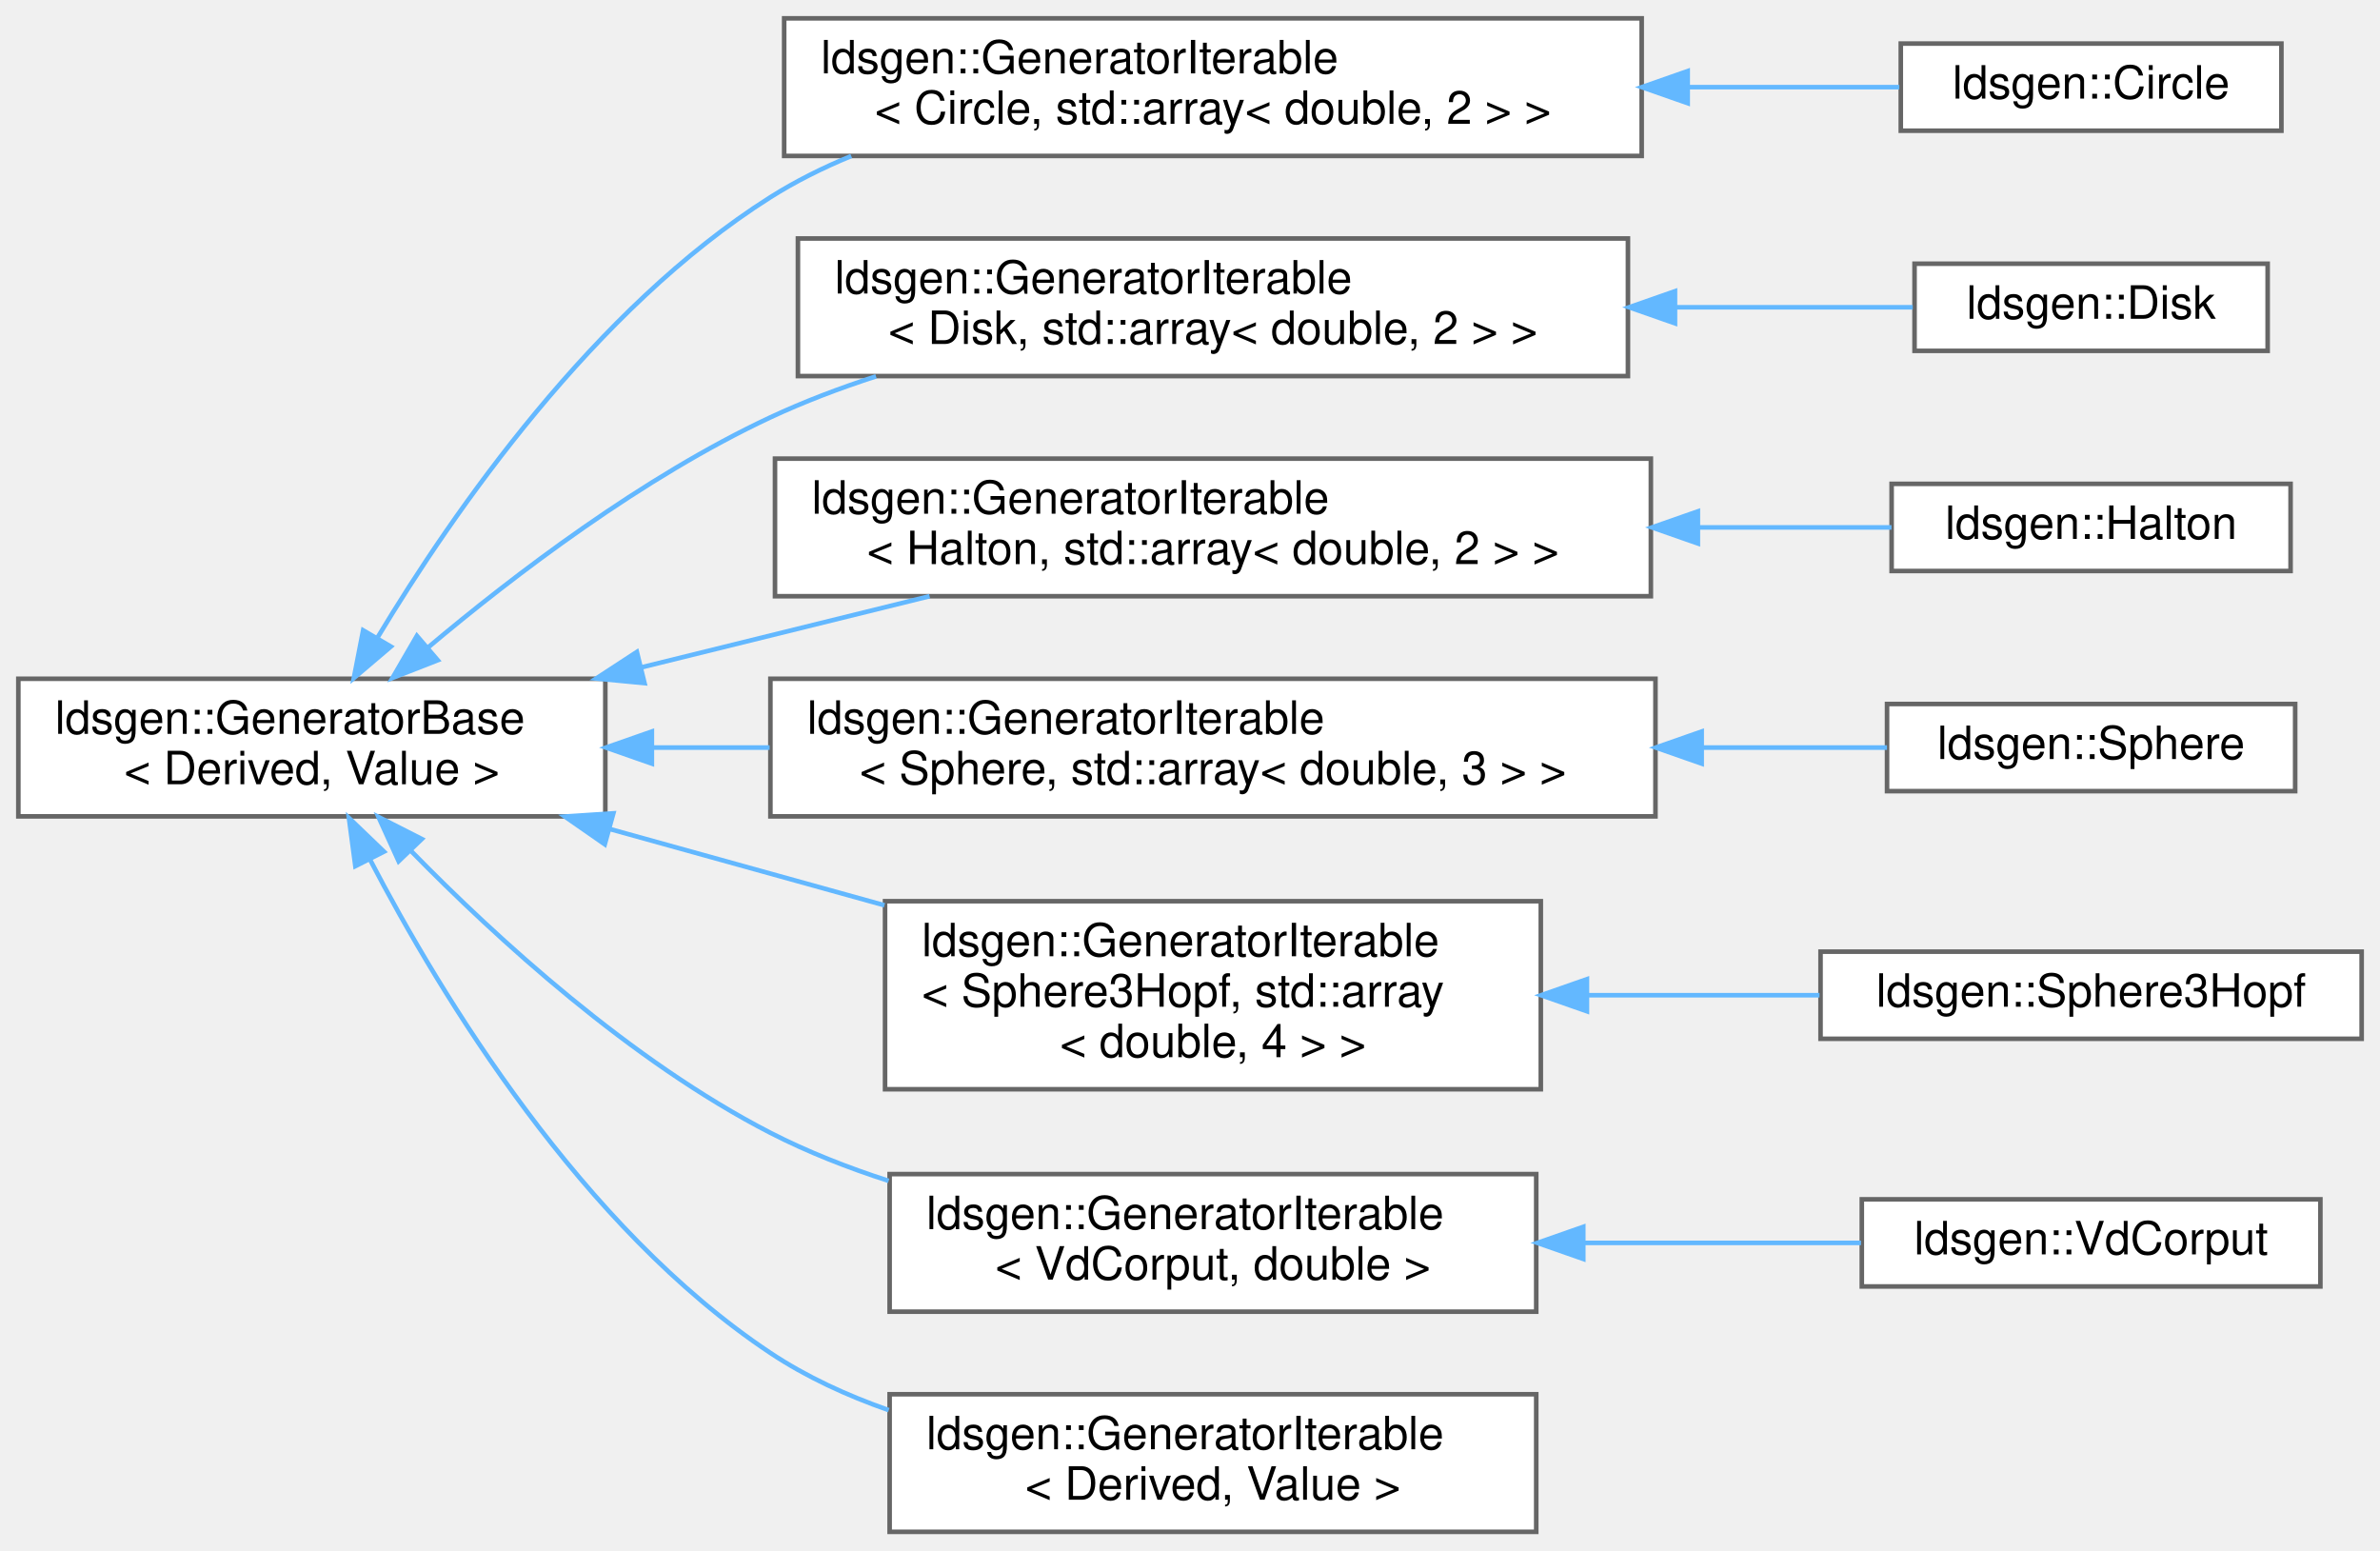
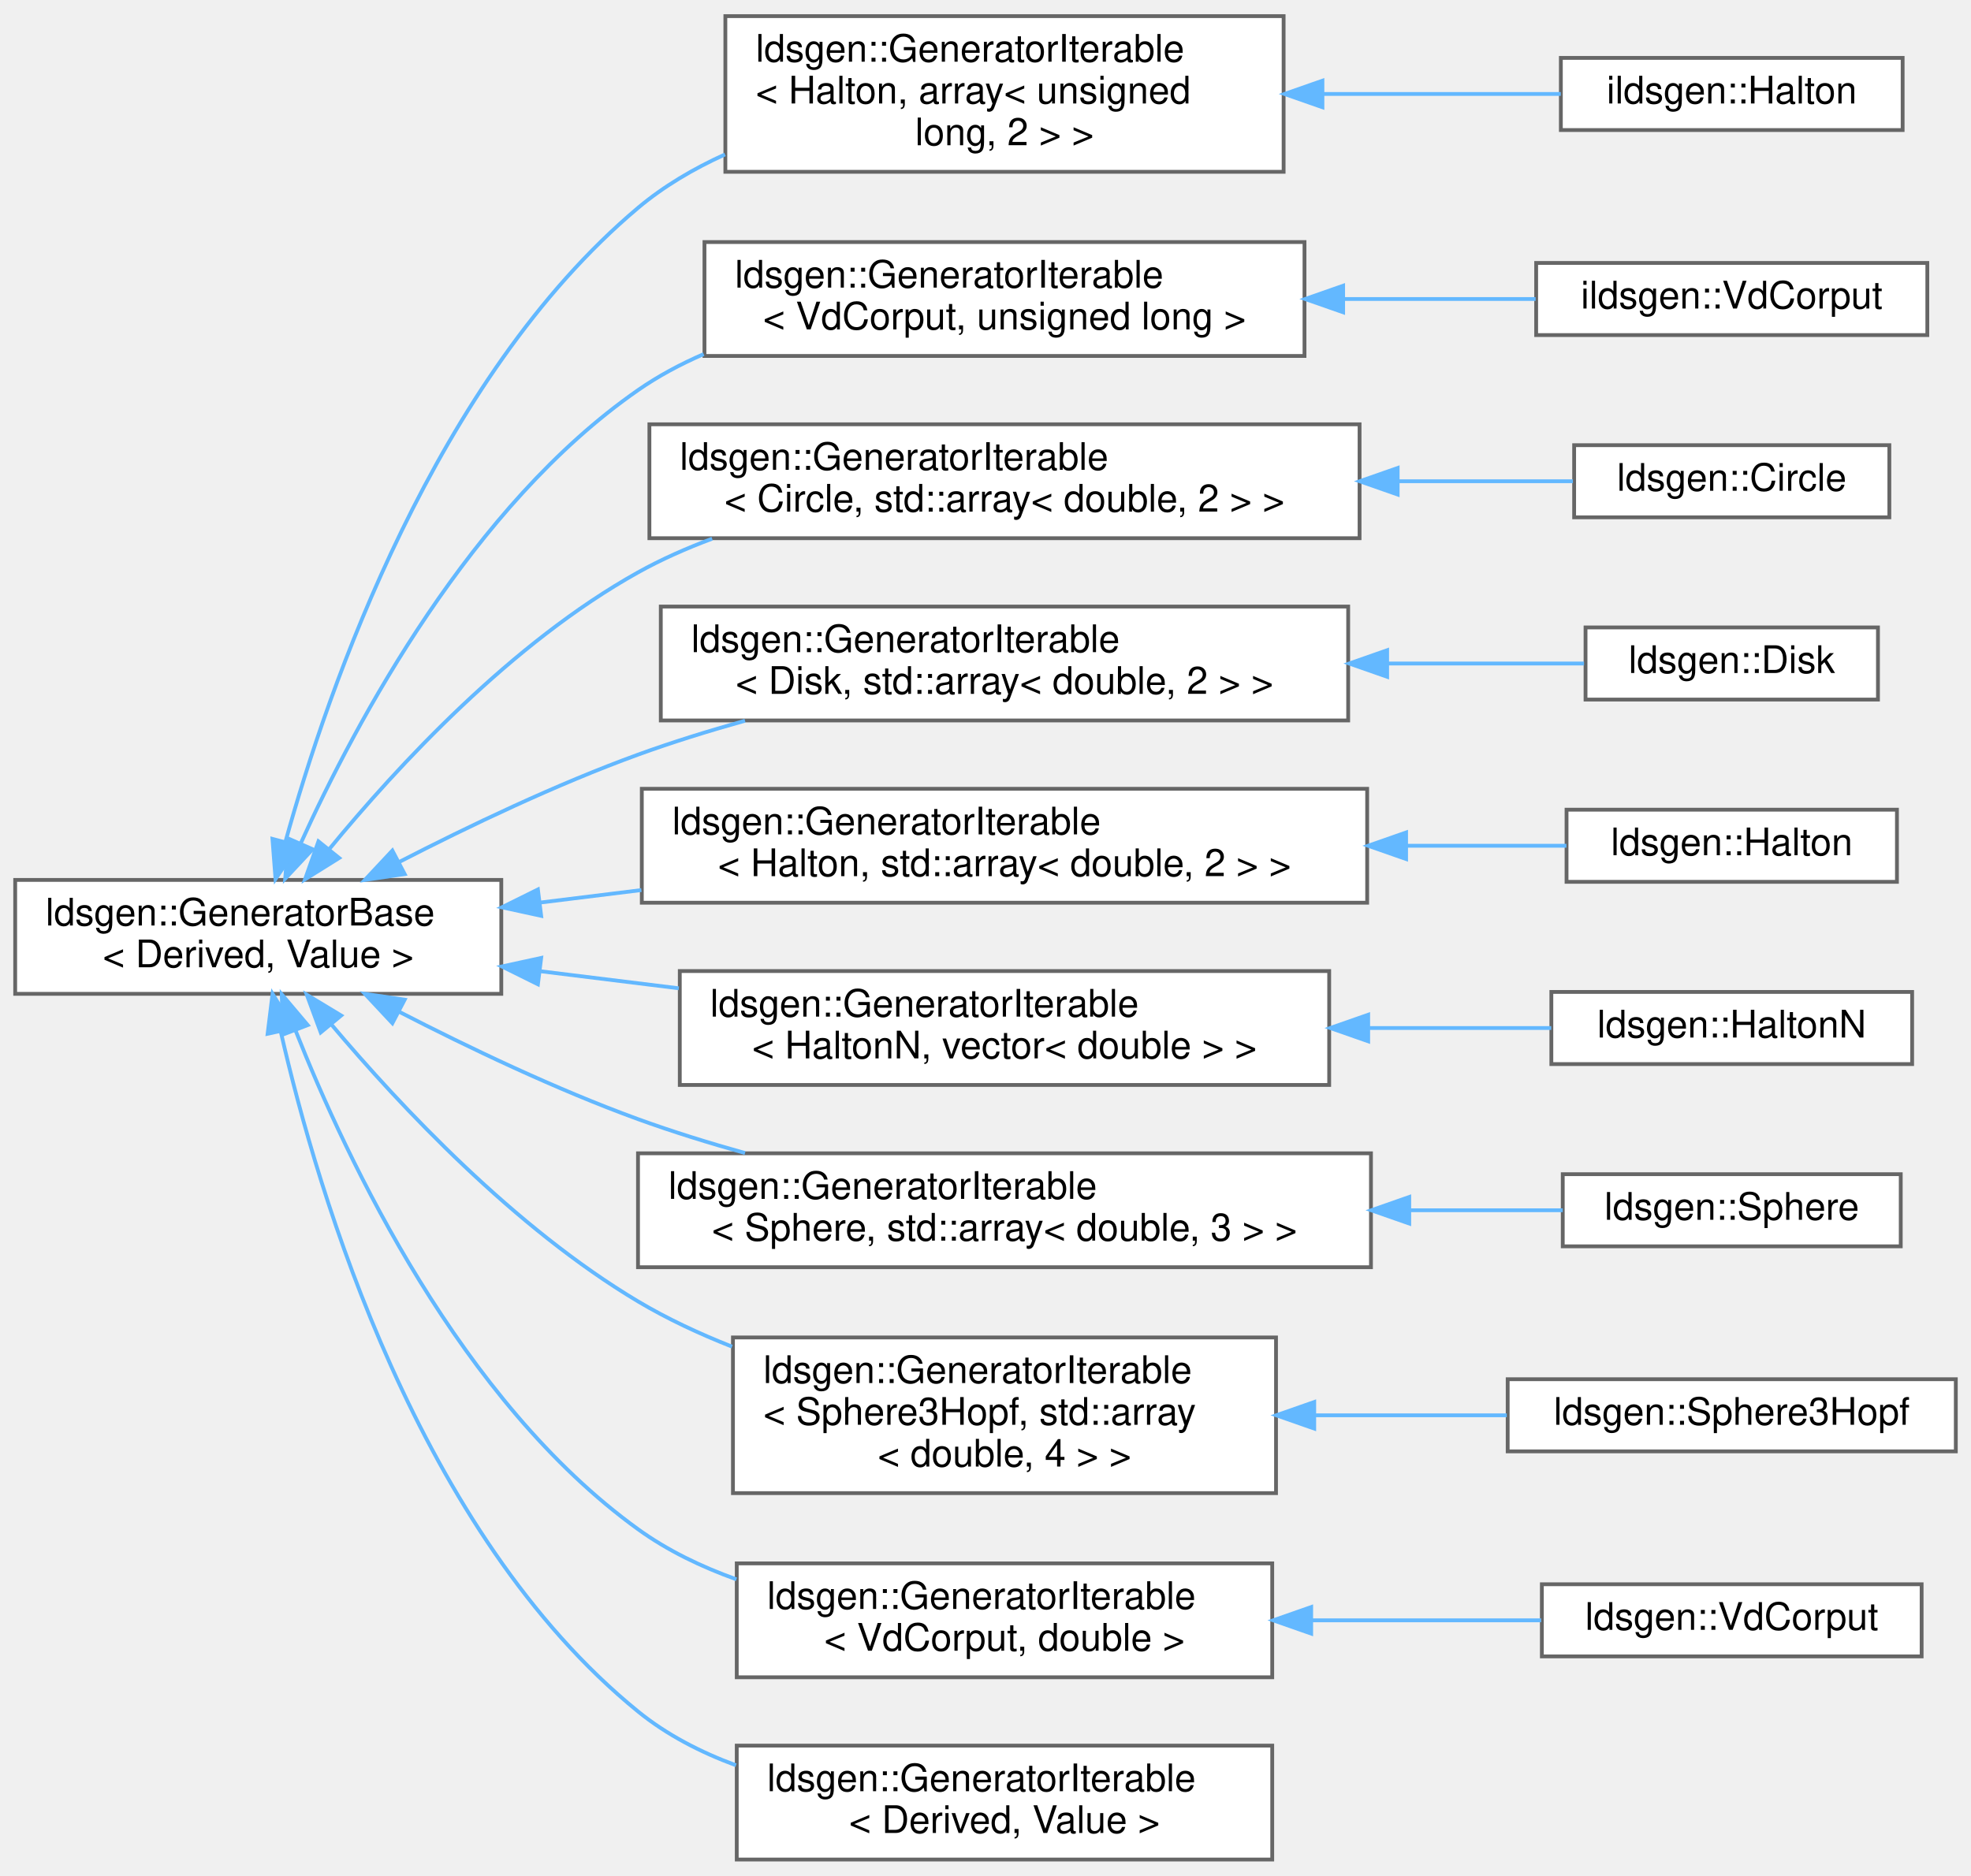
- <svg xmlns="http://www.w3.org/2000/svg" xmlns:xlink="http://www.w3.org/1999/xlink" width="519pt" height="338pt" viewBox="0.00 0.00 519.00 338.00">
-   <g id="graph0" class="graph" transform="scale(1 1) rotate(0) translate(4 334)">
+ <svg xmlns="http://www.w3.org/2000/svg" xmlns:xlink="http://www.w3.org/1999/xlink" width="519pt" height="494pt" viewBox="0.00 0.00 519.00 493.50">
+   <g id="graph0" class="graph" transform="scale(1 1) rotate(0) translate(4 489.5)">
    <g id="Node000000" class="node">
      <g id="a_Node000000">
        <a xlink:href="classldsgen_1_1GeneratorBase.html" target="_top" xlink:title="CRTP base implementing the sequence generator protocol.">
-           <polygon fill="white" stroke="#666666" points="128,-186 0,-186 0,-156 128,-156 128,-186" />
-           <text text-anchor="start" x="8" y="-174" font-family="Helvetica,sans-Serif" font-size="10.00">ldsgen::GeneratorBase</text>
-           <text text-anchor="middle" x="64" y="-163" font-family="Helvetica,sans-Serif" font-size="10.00">&lt; Derived, Value &gt;</text>
+           <polygon fill="white" stroke="#666666" points="128,-258 0,-258 0,-228 128,-228 128,-258" />
+           <text text-anchor="start" x="8" y="-246" font-family="Helvetica,sans-Serif" font-size="10.00">ldsgen::GeneratorBase</text>
+           <text text-anchor="middle" x="64" y="-235" font-family="Helvetica,sans-Serif" font-size="10.00">&lt; Derived, Value &gt;</text>
        </a>
      </g>
    </g>
    <g id="Node000001" class="node">
      <g id="a_Node000001">
        <a xlink:href="classldsgen_1_1GeneratorIterable.html" target="_top" xlink:title=" ">
-           <polygon fill="white" stroke="#666666" points="354,-330 167,-330 167,-300 354,-300 354,-330" />
-           <text text-anchor="start" x="175" y="-318" font-family="Helvetica,sans-Serif" font-size="10.00">ldsgen::GeneratorIterable</text>
-           <text text-anchor="middle" x="260.5" y="-307" font-family="Helvetica,sans-Serif" font-size="10.00">&lt; Circle, std::array&lt; double, 2 &gt; &gt;</text>
+           <polygon fill="white" stroke="#666666" points="334,-485.5 187,-485.5 187,-444.5 334,-444.5 334,-485.5" />
+           <text text-anchor="start" x="195" y="-473.5" font-family="Helvetica,sans-Serif" font-size="10.00">ldsgen::GeneratorIterable</text>
+           <text text-anchor="start" x="195" y="-462.5" font-family="Helvetica,sans-Serif" font-size="10.00">&lt; Halton, array&lt; unsigned</text>
+           <text text-anchor="middle" x="260.5" y="-451.5" font-family="Helvetica,sans-Serif" font-size="10.00"> long, 2 &gt; &gt;</text>
        </a>
      </g>
    </g>
    <g id="edge1_Node000000_Node000001" class="edge">
      <g id="a_edge1_Node000000_Node000001">
        <a xlink:title=" ">
-           <path fill="none" stroke="#63b8ff" d="M78.4,-195.11C94.93,-222.56 125.6,-266.73 164,-291 169.49,-294.47 175.46,-297.44 181.63,-299.98" />
-           <polygon fill="#63b8ff" stroke="#63b8ff" points="81.23,-193.02 73.16,-186.16 75.19,-196.56 81.23,-193.02" />
+           <path fill="none" stroke="#63b8ff" d="M71.13,-267.95C82.46,-308.83 110.55,-390.02 164,-435 170.78,-440.71 178.65,-445.33 186.91,-449.08" />
+           <polygon fill="#63b8ff" stroke="#63b8ff" points="74.5,-267.01 68.55,-258.24 67.74,-268.81 74.5,-267.01" />
        </a>
      </g>
    </g>
    <g id="Node000003" class="node">
      <g id="a_Node000003">
        <a xlink:href="classldsgen_1_1GeneratorIterable.html" target="_top" xlink:title=" ">
-           <polygon fill="white" stroke="#666666" points="351,-282 170,-282 170,-252 351,-252 351,-282" />
-           <text text-anchor="start" x="178" y="-270" font-family="Helvetica,sans-Serif" font-size="10.00">ldsgen::GeneratorIterable</text>
-           <text text-anchor="middle" x="260.5" y="-259" font-family="Helvetica,sans-Serif" font-size="10.00">&lt; Disk, std::array&lt; double, 2 &gt; &gt;</text>
+           <polygon fill="white" stroke="#666666" points="339.5,-426 181.5,-426 181.5,-396 339.5,-396 339.5,-426" />
+           <text text-anchor="start" x="189.5" y="-414" font-family="Helvetica,sans-Serif" font-size="10.00">ldsgen::GeneratorIterable</text>
+           <text text-anchor="middle" x="260.5" y="-403" font-family="Helvetica,sans-Serif" font-size="10.00">&lt; VdCorput, unsigned long &gt;</text>
        </a>
      </g>
    </g>
    <g id="edge3_Node000000_Node000003" class="edge">
      <g id="a_edge3_Node000000_Node000003">
        <a xlink:title=" ">
-           <path fill="none" stroke="#63b8ff" d="M89.2,-192.71C108.27,-208.76 136.21,-230 164,-243 171.28,-246.4 179.1,-249.37 187.03,-251.94" />
-           <polygon fill="#63b8ff" stroke="#63b8ff" points="91.46,-190.05 81.59,-186.19 86.91,-195.36 91.46,-190.05" />
+           <path fill="none" stroke="#63b8ff" d="M75.16,-267.57C89.87,-300.01 120.2,-356.56 164,-387 169.33,-390.71 175.19,-393.84 181.29,-396.49" />
+           <polygon fill="#63b8ff" stroke="#63b8ff" points="78.33,-266.08 71.1,-258.34 71.92,-268.9 78.33,-266.08" />
        </a>
      </g>
    </g>
    <g id="Node000005" class="node">
      <g id="a_Node000005">
        <a xlink:href="classldsgen_1_1GeneratorIterable.html" target="_top" xlink:title=" ">
-           <polygon fill="white" stroke="#666666" points="356,-234 165,-234 165,-204 356,-204 356,-234" />
-           <text text-anchor="start" x="173" y="-222" font-family="Helvetica,sans-Serif" font-size="10.00">ldsgen::GeneratorIterable</text>
-           <text text-anchor="middle" x="260.5" y="-211" font-family="Helvetica,sans-Serif" font-size="10.00">&lt; Halton, std::array&lt; double, 2 &gt; &gt;</text>
+           <polygon fill="white" stroke="#666666" points="354,-378 167,-378 167,-348 354,-348 354,-378" />
+           <text text-anchor="start" x="175" y="-366" font-family="Helvetica,sans-Serif" font-size="10.00">ldsgen::GeneratorIterable</text>
+           <text text-anchor="middle" x="260.5" y="-355" font-family="Helvetica,sans-Serif" font-size="10.00">&lt; Circle, std::array&lt; double, 2 &gt; &gt;</text>
        </a>
      </g>
    </g>
    <g id="edge5_Node000000_Node000005" class="edge">
      <g id="a_edge5_Node000000_Node000005">
        <a xlink:title=" ">
-           <path fill="none" stroke="#63b8ff" d="M135.96,-188.51C156.53,-193.59 178.81,-199.09 198.71,-204" />
-           <polygon fill="#63b8ff" stroke="#63b8ff" points="136.55,-185.05 126.01,-186.06 134.88,-191.85 136.55,-185.05" />
+           <path fill="none" stroke="#63b8ff" d="M82.64,-266.04C100.71,-288.05 130.8,-320.51 164,-339 170.12,-342.41 176.74,-345.34 183.52,-347.87" />
+           <polygon fill="#63b8ff" stroke="#63b8ff" points="85.31,-263.78 76.32,-258.17 79.85,-268.16 85.31,-263.78" />
        </a>
      </g>
    </g>
    <g id="Node000007" class="node">
      <g id="a_Node000007">
+         <a xlink:href="classldsgen_1_1GeneratorIterable.html" target="_top" xlink:title=" ">
+           <polygon fill="white" stroke="#666666" points="351,-330 170,-330 170,-300 351,-300 351,-330" />
+           <text text-anchor="start" x="178" y="-318" font-family="Helvetica,sans-Serif" font-size="10.00">ldsgen::GeneratorIterable</text>
+           <text text-anchor="middle" x="260.5" y="-307" font-family="Helvetica,sans-Serif" font-size="10.00">&lt; Disk, std::array&lt; double, 2 &gt; &gt;</text>
+         </a>
+       </g>
+     </g>
+     <g id="edge7_Node000000_Node000007" class="edge">
+       <g id="a_edge7_Node000000_Node000007">
+         <a xlink:title=" ">
+           <path fill="none" stroke="#63b8ff" d="M101,-262.67C119.45,-272.17 142.5,-283.18 164,-291 173,-294.27 182.63,-297.26 192.18,-299.93" />
+           <polygon fill="#63b8ff" stroke="#63b8ff" points="102.56,-259.54 92.08,-258 99.32,-265.74 102.56,-259.54" />
+         </a>
+       </g>
+     </g>
+     <g id="Node000009" class="node">
+       <g id="a_Node000009">
+         <a xlink:href="classldsgen_1_1GeneratorIterable.html" target="_top" xlink:title=" ">
+           <polygon fill="white" stroke="#666666" points="356,-282 165,-282 165,-252 356,-252 356,-282" />
+           <text text-anchor="start" x="173" y="-270" font-family="Helvetica,sans-Serif" font-size="10.00">ldsgen::GeneratorIterable</text>
+           <text text-anchor="middle" x="260.5" y="-259" font-family="Helvetica,sans-Serif" font-size="10.00">&lt; Halton, std::array&lt; double, 2 &gt; &gt;</text>
+         </a>
+       </g>
+     </g>
+     <g id="edge9_Node000000_Node000009" class="edge">
+       <g id="a_edge9_Node000000_Node000009">
+         <a xlink:title=" ">
+           <path fill="none" stroke="#63b8ff" d="M138.23,-252.04C146.94,-253.11 155.93,-254.22 164.89,-255.33" />
+           <polygon fill="#63b8ff" stroke="#63b8ff" points="138.5,-248.54 128.15,-250.79 137.64,-255.49 138.5,-248.54" />
+         </a>
+       </g>
+     </g>
+     <g id="Node000011" class="node">
+       <g id="a_Node000011">
+         <a xlink:href="classldsgen_1_1GeneratorIterable.html" target="_top" xlink:title=" ">
+           <polygon fill="white" stroke="#666666" points="346,-234 175,-234 175,-204 346,-204 346,-234" />
+           <text text-anchor="start" x="183" y="-222" font-family="Helvetica,sans-Serif" font-size="10.00">ldsgen::GeneratorIterable</text>
+           <text text-anchor="middle" x="260.5" y="-211" font-family="Helvetica,sans-Serif" font-size="10.00">&lt; HaltonN, vector&lt; double &gt; &gt;</text>
+         </a>
+       </g>
+     </g>
+     <g id="edge11_Node000000_Node000011" class="edge">
+       <g id="a_edge11_Node000000_Node000011">
+         <a xlink:title=" ">
+           <path fill="none" stroke="#63b8ff" d="M138.42,-233.94C150.28,-232.48 162.64,-230.95 174.74,-229.46" />
+           <polygon fill="#63b8ff" stroke="#63b8ff" points="137.64,-230.51 128.15,-235.21 138.5,-237.46 137.64,-230.51" />
+         </a>
+       </g>
+     </g>
+     <g id="Node000013" class="node">
+       <g id="a_Node000013">
        <a xlink:href="classldsgen_1_1GeneratorIterable.html" target="_top" xlink:title=" ">
          <polygon fill="white" stroke="#666666" points="357,-186 164,-186 164,-156 357,-156 357,-186" />
          <text text-anchor="start" x="172" y="-174" font-family="Helvetica,sans-Serif" font-size="10.00">ldsgen::GeneratorIterable</text>
          <text text-anchor="middle" x="260.5" y="-163" font-family="Helvetica,sans-Serif" font-size="10.00">&lt; Sphere, std::array&lt; double, 3 &gt; &gt;</text>
        </a>
      </g>
    </g>
-     <g id="edge7_Node000000_Node000007" class="edge">
-       <g id="a_edge7_Node000000_Node000007">
-         <a xlink:title=" ">
-           <path fill="none" stroke="#63b8ff" d="M138.22,-171C146.59,-171 155.22,-171 163.83,-171" />
-           <polygon fill="#63b8ff" stroke="#63b8ff" points="138.15,-167.5 128.15,-171 138.15,-174.5 138.15,-167.5" />
-         </a>
-       </g>
-     </g>
-     <g id="Node000009" class="node">
-       <g id="a_Node000009">
+     <g id="edge13_Node000000_Node000013" class="edge">
+       <g id="a_edge13_Node000000_Node000013">
+         <a xlink:title=" ">
+           <path fill="none" stroke="#63b8ff" d="M101,-223.33C119.45,-213.83 142.5,-202.82 164,-195 173,-191.73 182.63,-188.74 192.18,-186.07" />
+           <polygon fill="#63b8ff" stroke="#63b8ff" points="99.32,-220.26 92.08,-228 102.56,-226.46 99.32,-220.26" />
+         </a>
+       </g>
+     </g>
+     <g id="Node000015" class="node">
+       <g id="a_Node000015">
        <a xlink:href="classldsgen_1_1GeneratorIterable.html" target="_top" xlink:title=" ">
          <polygon fill="white" stroke="#666666" points="332,-137.5 189,-137.5 189,-96.5 332,-96.5 332,-137.5" />
          <text text-anchor="start" x="197" y="-125.5" font-family="Helvetica,sans-Serif" font-size="10.00">ldsgen::GeneratorIterable</text>
          <text text-anchor="start" x="197" y="-114.5" font-family="Helvetica,sans-Serif" font-size="10.00">&lt; Sphere3Hopf, std::array</text>
          <text text-anchor="middle" x="260.5" y="-103.5" font-family="Helvetica,sans-Serif" font-size="10.00">&lt; double, 4 &gt; &gt;</text>
        </a>
      </g>
    </g>
-     <g id="edge9_Node000000_Node000009" class="edge">
-       <g id="a_edge9_Node000000_Node000009">
-         <a xlink:title=" ">
-           <path fill="none" stroke="#63b8ff" d="M129.01,-153.23C148.17,-147.91 169.3,-142.04 188.87,-136.61" />
-           <polygon fill="#63b8ff" stroke="#63b8ff" points="127.88,-149.91 119.18,-155.96 129.75,-156.66 127.88,-149.91" />
-         </a>
-       </g>
-     </g>
-     <g id="Node000011" class="node">
-       <g id="a_Node000011">
+     <g id="edge15_Node000000_Node000015" class="edge">
+       <g id="a_edge15_Node000000_Node000015">
+         <a xlink:title=" ">
+           <path fill="none" stroke="#63b8ff" d="M83.19,-220.01C101.47,-198.32 131.53,-166.34 164,-147 171.69,-142.42 180.15,-138.47 188.76,-135.08" />
+           <polygon fill="#63b8ff" stroke="#63b8ff" points="80.45,-217.83 76.77,-227.77 85.84,-222.29 80.45,-217.83" />
+         </a>
+       </g>
+     </g>
+     <g id="Node000017" class="node">
+       <g id="a_Node000017">
        <a xlink:href="classldsgen_1_1GeneratorIterable.html" target="_top" xlink:title=" ">
          <polygon fill="white" stroke="#666666" points="331,-78 190,-78 190,-48 331,-48 331,-78" />
          <text text-anchor="start" x="198" y="-66" font-family="Helvetica,sans-Serif" font-size="10.00">ldsgen::GeneratorIterable</text>
          <text text-anchor="middle" x="260.5" y="-55" font-family="Helvetica,sans-Serif" font-size="10.00">&lt; VdCorput, double &gt;</text>
        </a>
      </g>
    </g>
-     <g id="edge11_Node000000_Node000011" class="edge">
-       <g id="a_edge11_Node000000_Node000011">
-         <a xlink:title=" ">
-           <path fill="none" stroke="#63b8ff" d="M85.64,-148.45C104.32,-129.36 133.52,-102.67 164,-87 172.06,-82.86 180.87,-79.4 189.79,-76.52" />
-           <polygon fill="#63b8ff" stroke="#63b8ff" points="82.93,-146.22 78.54,-155.86 87.98,-151.06 82.93,-146.22" />
-         </a>
-       </g>
-     </g>
-     <g id="Node000013" class="node">
-       <g id="a_Node000013">
+     <g id="edge17_Node000000_Node000017" class="edge">
+       <g id="a_edge17_Node000000_Node000017">
+         <a xlink:title=" ">
+           <path fill="none" stroke="#63b8ff" d="M73.78,-218.45C87.5,-183.71 117.38,-120.69 164,-87 171.76,-81.39 180.69,-77.09 189.92,-73.79" />
+           <polygon fill="#63b8ff" stroke="#63b8ff" points="70.49,-217.27 70.19,-227.86 77.03,-219.77 70.49,-217.27" />
+         </a>
+       </g>
+     </g>
+     <g id="Node000019" class="node">
+       <g id="a_Node000019">
        <a xlink:href="classldsgen_1_1GeneratorIterable.html" target="_top" xlink:title="CRTP mixin adding STL iterator support to a GeneratorBase.">
          <polygon fill="white" stroke="#666666" points="331,-30 190,-30 190,0 331,0 331,-30" />
          <text text-anchor="start" x="198" y="-18" font-family="Helvetica,sans-Serif" font-size="10.00">ldsgen::GeneratorIterable</text>
          <text text-anchor="middle" x="260.5" y="-7" font-family="Helvetica,sans-Serif" font-size="10.00">&lt; Derived, Value &gt;</text>
        </a>
      </g>
    </g>
-     <g id="edge13_Node000000_Node000013" class="edge">
-       <g id="a_edge13_Node000000_Node000013">
-         <a xlink:title=" ">
-           <path fill="none" stroke="#63b8ff" d="M76.63,-146.68C92.26,-116.69 122.89,-66.33 164,-39 171.83,-33.79 180.7,-29.72 189.81,-26.53" />
-           <polygon fill="#63b8ff" stroke="#63b8ff" points="73.49,-145.15 72.09,-155.65 79.73,-148.31 73.49,-145.15" />
+     <g id="edge19_Node000000_Node000019" class="edge">
+       <g id="a_edge19_Node000000_Node000019">
+         <a xlink:title=" ">
+           <path fill="none" stroke="#63b8ff" d="M69.93,-218.03C79.82,-174.74 106.27,-85.93 164,-39 171.56,-32.85 180.49,-28.25 189.8,-24.82" />
+           <polygon fill="#63b8ff" stroke="#63b8ff" points="66.47,-217.48 67.77,-228 73.31,-218.97 66.47,-217.48" />
        </a>
      </g>
    </g>
    <g id="Node000002" class="node">
      <g id="a_Node000002">
-         <a xlink:href="classldsgen_1_1Circle.html" target="_top" xlink:title="Circle sequence generator.">
-           <polygon fill="white" stroke="#666666" points="493.5,-324.5 410.5,-324.5 410.5,-305.5 493.5,-305.5 493.5,-324.5" />
-           <text text-anchor="middle" x="452" y="-312.5" font-family="Helvetica,sans-Serif" font-size="10.00">ldsgen::Circle</text>
+         <a xlink:href="classildsgen_1_1Halton.html" target="_top" xlink:title="Halton sequence generator.">
+           <polygon fill="white" stroke="#666666" points="497,-474.5 407,-474.5 407,-455.5 497,-455.5 497,-474.5" />
+           <text text-anchor="middle" x="452" y="-462.5" font-family="Helvetica,sans-Serif" font-size="10.00">ildsgen::Halton</text>
        </a>
      </g>
    </g>
    <g id="edge2_Node000001_Node000002" class="edge">
      <g id="a_edge2_Node000001_Node000002">
        <a xlink:title=" ">
-           <path fill="none" stroke="#63b8ff" d="M364.2,-315C380.49,-315 396.46,-315 410.18,-315" />
-           <polygon fill="#63b8ff" stroke="#63b8ff" points="364.03,-311.5 354.03,-315 364.03,-318.5 364.03,-311.5" />
+           <path fill="none" stroke="#63b8ff" d="M344.38,-465C365.94,-465 388.32,-465 406.98,-465" />
+           <polygon fill="#63b8ff" stroke="#63b8ff" points="344.22,-461.5 334.22,-465 344.22,-468.5 344.22,-461.5" />
        </a>
      </g>
    </g>
    <g id="Node000004" class="node">
      <g id="a_Node000004">
-         <a xlink:href="classldsgen_1_1Disk.html" target="_top" xlink:title="Disk sequence generator.">
-           <polygon fill="white" stroke="#666666" points="490.5,-276.5 413.5,-276.5 413.5,-257.5 490.5,-257.5 490.5,-276.5" />
-           <text text-anchor="middle" x="452" y="-264.5" font-family="Helvetica,sans-Serif" font-size="10.00">ldsgen::Disk</text>
+         <a xlink:href="classildsgen_1_1VdCorput.html" target="_top" xlink:title="Van der Corput sequence generator.">
+           <polygon fill="white" stroke="#666666" points="503.5,-420.5 400.5,-420.5 400.5,-401.5 503.5,-401.5 503.5,-420.5" />
+           <text text-anchor="middle" x="452" y="-408.5" font-family="Helvetica,sans-Serif" font-size="10.00">ildsgen::VdCorput</text>
        </a>
      </g>
    </g>
    <g id="edge4_Node000003_Node000004" class="edge">
      <g id="a_edge4_Node000003_Node000004">
        <a xlink:title=" ">
-           <path fill="none" stroke="#63b8ff" d="M361.49,-267C379.89,-267 398.03,-267 413.11,-267" />
-           <polygon fill="#63b8ff" stroke="#63b8ff" points="361.26,-263.5 351.26,-267 361.26,-270.5 361.26,-263.5" />
+           <path fill="none" stroke="#63b8ff" d="M349.83,-411C367.16,-411 384.78,-411 400.36,-411" />
+           <polygon fill="#63b8ff" stroke="#63b8ff" points="349.67,-407.5 339.67,-411 349.67,-414.5 349.67,-407.5" />
        </a>
      </g>
    </g>
    <g id="Node000006" class="node">
      <g id="a_Node000006">
-         <a xlink:href="classldsgen_1_1Halton.html" target="_top" xlink:title="Halton sequence generator.">
-           <polygon fill="white" stroke="#666666" points="495.5,-228.5 408.5,-228.5 408.5,-209.5 495.5,-209.5 495.5,-228.5" />
-           <text text-anchor="middle" x="452" y="-216.5" font-family="Helvetica,sans-Serif" font-size="10.00">ldsgen::Halton</text>
+         <a xlink:href="classldsgen_1_1Circle.html" target="_top" xlink:title="Circle sequence generator.">
+           <polygon fill="white" stroke="#666666" points="493.5,-372.5 410.5,-372.5 410.5,-353.5 493.5,-353.5 493.5,-372.5" />
+           <text text-anchor="middle" x="452" y="-360.5" font-family="Helvetica,sans-Serif" font-size="10.00">ldsgen::Circle</text>
        </a>
      </g>
    </g>
    <g id="edge6_Node000005_Node000006" class="edge">
      <g id="a_edge6_Node000005_Node000006">
        <a xlink:title=" ">
-           <path fill="none" stroke="#63b8ff" d="M366.54,-219C381.34,-219 395.81,-219 408.47,-219" />
-           <polygon fill="#63b8ff" stroke="#63b8ff" points="366.25,-215.5 356.25,-219 366.25,-222.5 366.25,-215.5" />
+           <path fill="none" stroke="#63b8ff" d="M364.2,-363C380.49,-363 396.46,-363 410.18,-363" />
+           <polygon fill="#63b8ff" stroke="#63b8ff" points="364.03,-359.5 354.03,-363 364.03,-366.5 364.03,-359.5" />
        </a>
      </g>
    </g>
    <g id="Node000008" class="node">
      <g id="a_Node000008">
+         <a xlink:href="classldsgen_1_1Disk.html" target="_top" xlink:title="Disk sequence generator.">
+           <polygon fill="white" stroke="#666666" points="490.5,-324.5 413.5,-324.5 413.5,-305.5 490.5,-305.5 490.5,-324.5" />
+           <text text-anchor="middle" x="452" y="-312.5" font-family="Helvetica,sans-Serif" font-size="10.00">ldsgen::Disk</text>
+         </a>
+       </g>
+     </g>
+     <g id="edge8_Node000007_Node000008" class="edge">
+       <g id="a_edge8_Node000007_Node000008">
+         <a xlink:title=" ">
+           <path fill="none" stroke="#63b8ff" d="M361.49,-315C379.89,-315 398.03,-315 413.11,-315" />
+           <polygon fill="#63b8ff" stroke="#63b8ff" points="361.26,-311.5 351.26,-315 361.26,-318.5 361.26,-311.5" />
+         </a>
+       </g>
+     </g>
+     <g id="Node000010" class="node">
+       <g id="a_Node000010">
+         <a xlink:href="classldsgen_1_1Halton.html" target="_top" xlink:title="Halton sequence generator.">
+           <polygon fill="white" stroke="#666666" points="495.5,-276.5 408.5,-276.5 408.5,-257.5 495.5,-257.5 495.5,-276.5" />
+           <text text-anchor="middle" x="452" y="-264.5" font-family="Helvetica,sans-Serif" font-size="10.00">ldsgen::Halton</text>
+         </a>
+       </g>
+     </g>
+     <g id="edge10_Node000009_Node000010" class="edge">
+       <g id="a_edge10_Node000009_Node000010">
+         <a xlink:title=" ">
+           <path fill="none" stroke="#63b8ff" d="M366.54,-267C381.34,-267 395.81,-267 408.47,-267" />
+           <polygon fill="#63b8ff" stroke="#63b8ff" points="366.25,-263.5 356.25,-267 366.25,-270.5 366.25,-263.5" />
+         </a>
+       </g>
+     </g>
+     <g id="Node000012" class="node">
+       <g id="a_Node000012">
+         <a xlink:href="classldsgen_1_1HaltonN.html" target="_top" xlink:title="Halton(n) sequence generator.">
+           <polygon fill="white" stroke="#666666" points="499.5,-228.5 404.5,-228.5 404.5,-209.5 499.5,-209.5 499.5,-228.5" />
+           <text text-anchor="middle" x="452" y="-216.5" font-family="Helvetica,sans-Serif" font-size="10.00">ldsgen::HaltonN</text>
+         </a>
+       </g>
+     </g>
+     <g id="edge12_Node000011_Node000012" class="edge">
+       <g id="a_edge12_Node000011_Node000012">
+         <a xlink:title=" ">
+           <path fill="none" stroke="#63b8ff" d="M356.62,-219C373.27,-219 389.9,-219 404.47,-219" />
+           <polygon fill="#63b8ff" stroke="#63b8ff" points="356.27,-215.5 346.27,-219 356.27,-222.5 356.27,-215.5" />
+         </a>
+       </g>
+     </g>
+     <g id="Node000014" class="node">
+       <g id="a_Node000014">
        <a xlink:href="classldsgen_1_1Sphere.html" target="_top" xlink:title="Sphere sequence generator.">
          <polygon fill="white" stroke="#666666" points="496.5,-180.5 407.5,-180.5 407.5,-161.5 496.5,-161.5 496.5,-180.5" />
          <text text-anchor="middle" x="452" y="-168.5" font-family="Helvetica,sans-Serif" font-size="10.00">ldsgen::Sphere</text>
        </a>
      </g>
    </g>
-     <g id="edge8_Node000007_Node000008" class="edge">
-       <g id="a_edge8_Node000007_Node000008">
+     <g id="edge14_Node000013_Node000014" class="edge">
+       <g id="a_edge14_Node000013_Node000014">
        <a xlink:title=" ">
          <path fill="none" stroke="#63b8ff" d="M367.41,-171C381.53,-171 395.32,-171 407.5,-171" />
          <polygon fill="#63b8ff" stroke="#63b8ff" points="367.08,-167.5 357.08,-171 367.08,-174.5 367.08,-167.5" />
        </a>
      </g>
    </g>
-     <g id="Node000010" class="node">
-       <g id="a_Node000010">
+     <g id="Node000016" class="node">
+       <g id="a_Node000016">
        <a xlink:href="classldsgen_1_1Sphere3Hopf.html" target="_top" xlink:title="S(3) sequence generator by Hopf fibration.">
          <polygon fill="white" stroke="#666666" points="511,-126.5 393,-126.5 393,-107.5 511,-107.5 511,-126.5" />
          <text text-anchor="middle" x="452" y="-114.5" font-family="Helvetica,sans-Serif" font-size="10.00">ldsgen::Sphere3Hopf</text>
        </a>
      </g>
    </g>
-     <g id="edge10_Node000009_Node000010" class="edge">
-       <g id="a_edge10_Node000009_Node000010">
+     <g id="edge16_Node000015_Node000016" class="edge">
+       <g id="a_edge16_Node000015_Node000016">
        <a xlink:title=" ">
          <path fill="none" stroke="#63b8ff" d="M342.49,-117C359.39,-117 376.89,-117 392.77,-117" />
          <polygon fill="#63b8ff" stroke="#63b8ff" points="342.06,-113.5 332.06,-117 342.06,-120.5 342.06,-113.5" />
        </a>
      </g>
    </g>
-     <g id="Node000012" class="node">
-       <g id="a_Node000012">
+     <g id="Node000018" class="node">
+       <g id="a_Node000018">
        <a xlink:href="classldsgen_1_1VdCorput.html" target="_top" xlink:title="Van der Corput sequence generator.">
          <polygon fill="white" stroke="#666666" points="502,-72.5 402,-72.5 402,-53.5 502,-53.5 502,-72.5" />
          <text text-anchor="middle" x="452" y="-60.5" font-family="Helvetica,sans-Serif" font-size="10.00">ldsgen::VdCorput</text>
        </a>
      </g>
    </g>
-     <g id="edge12_Node000011_Node000012" class="edge">
-       <g id="a_edge12_Node000011_Node000012">
+     <g id="edge18_Node000017_Node000018" class="edge">
+       <g id="a_edge18_Node000017_Node000018">
        <a xlink:title=" ">
          <path fill="none" stroke="#63b8ff" d="M341.53,-63C362,-63 383.42,-63 401.82,-63" />
          <polygon fill="#63b8ff" stroke="#63b8ff" points="341.26,-59.5 331.26,-63 341.26,-66.5 341.26,-59.5" />
        </a>
      </g>
    </g>
  </g>
</svg>
